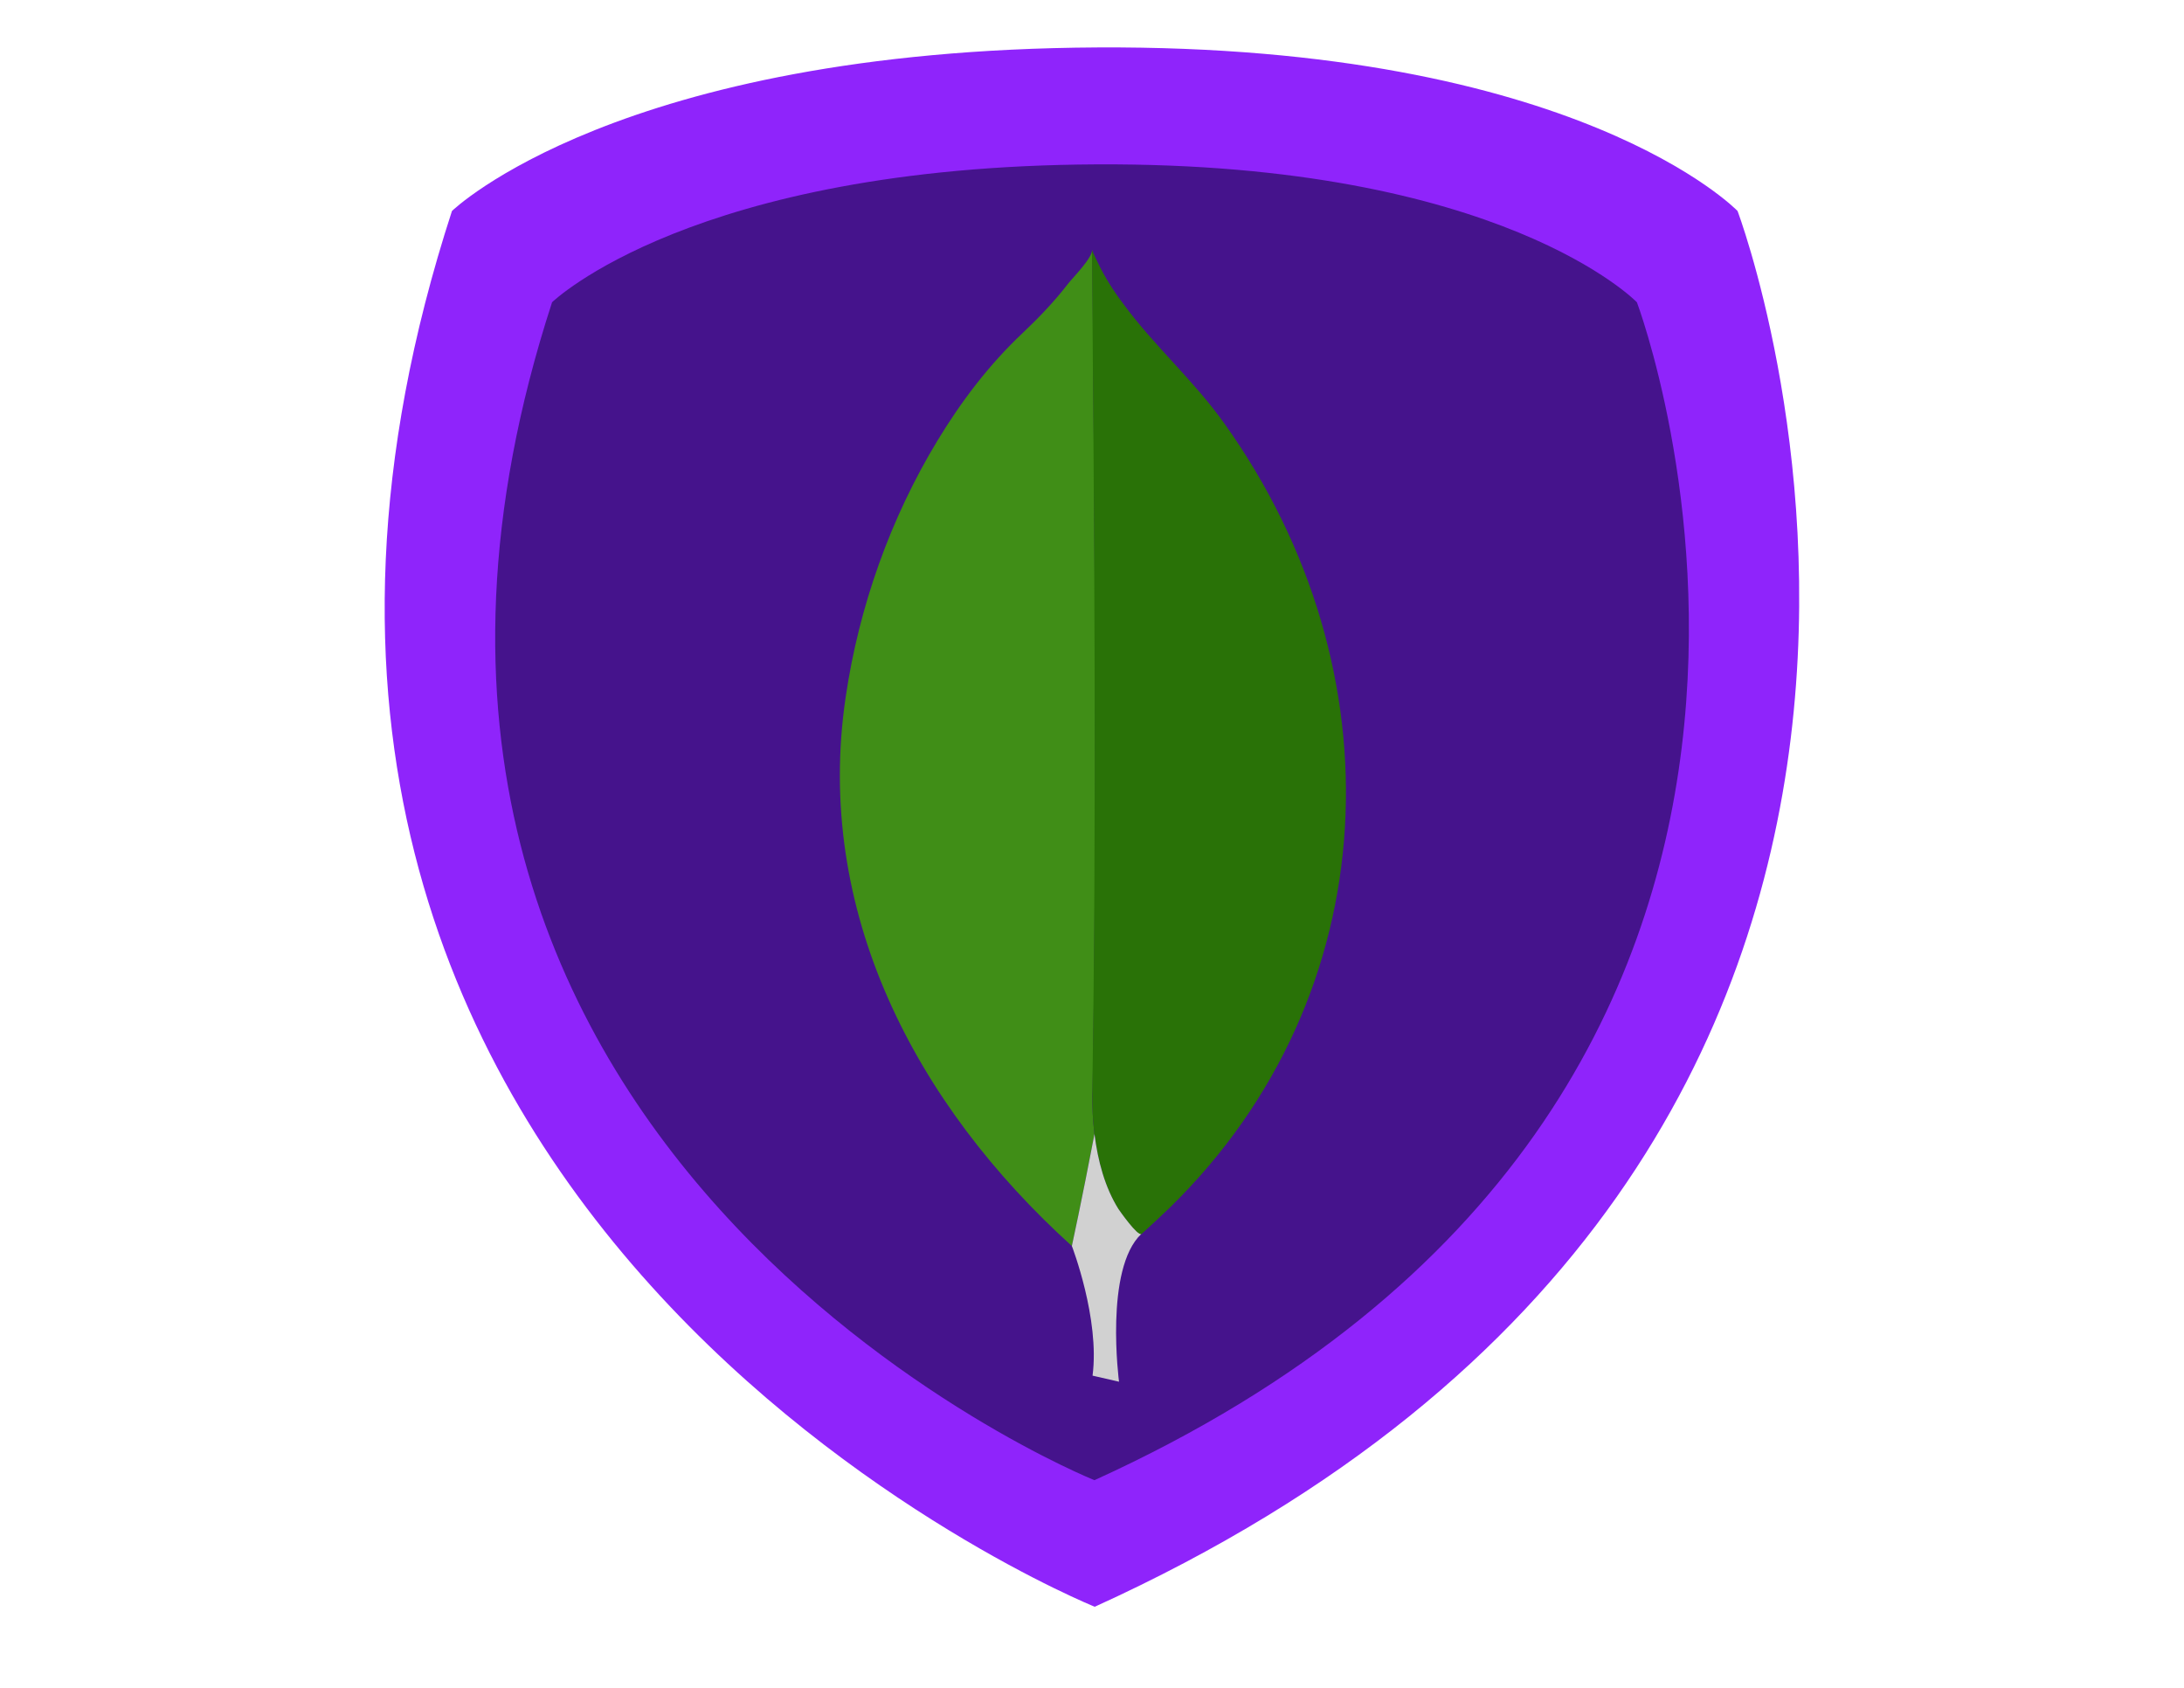
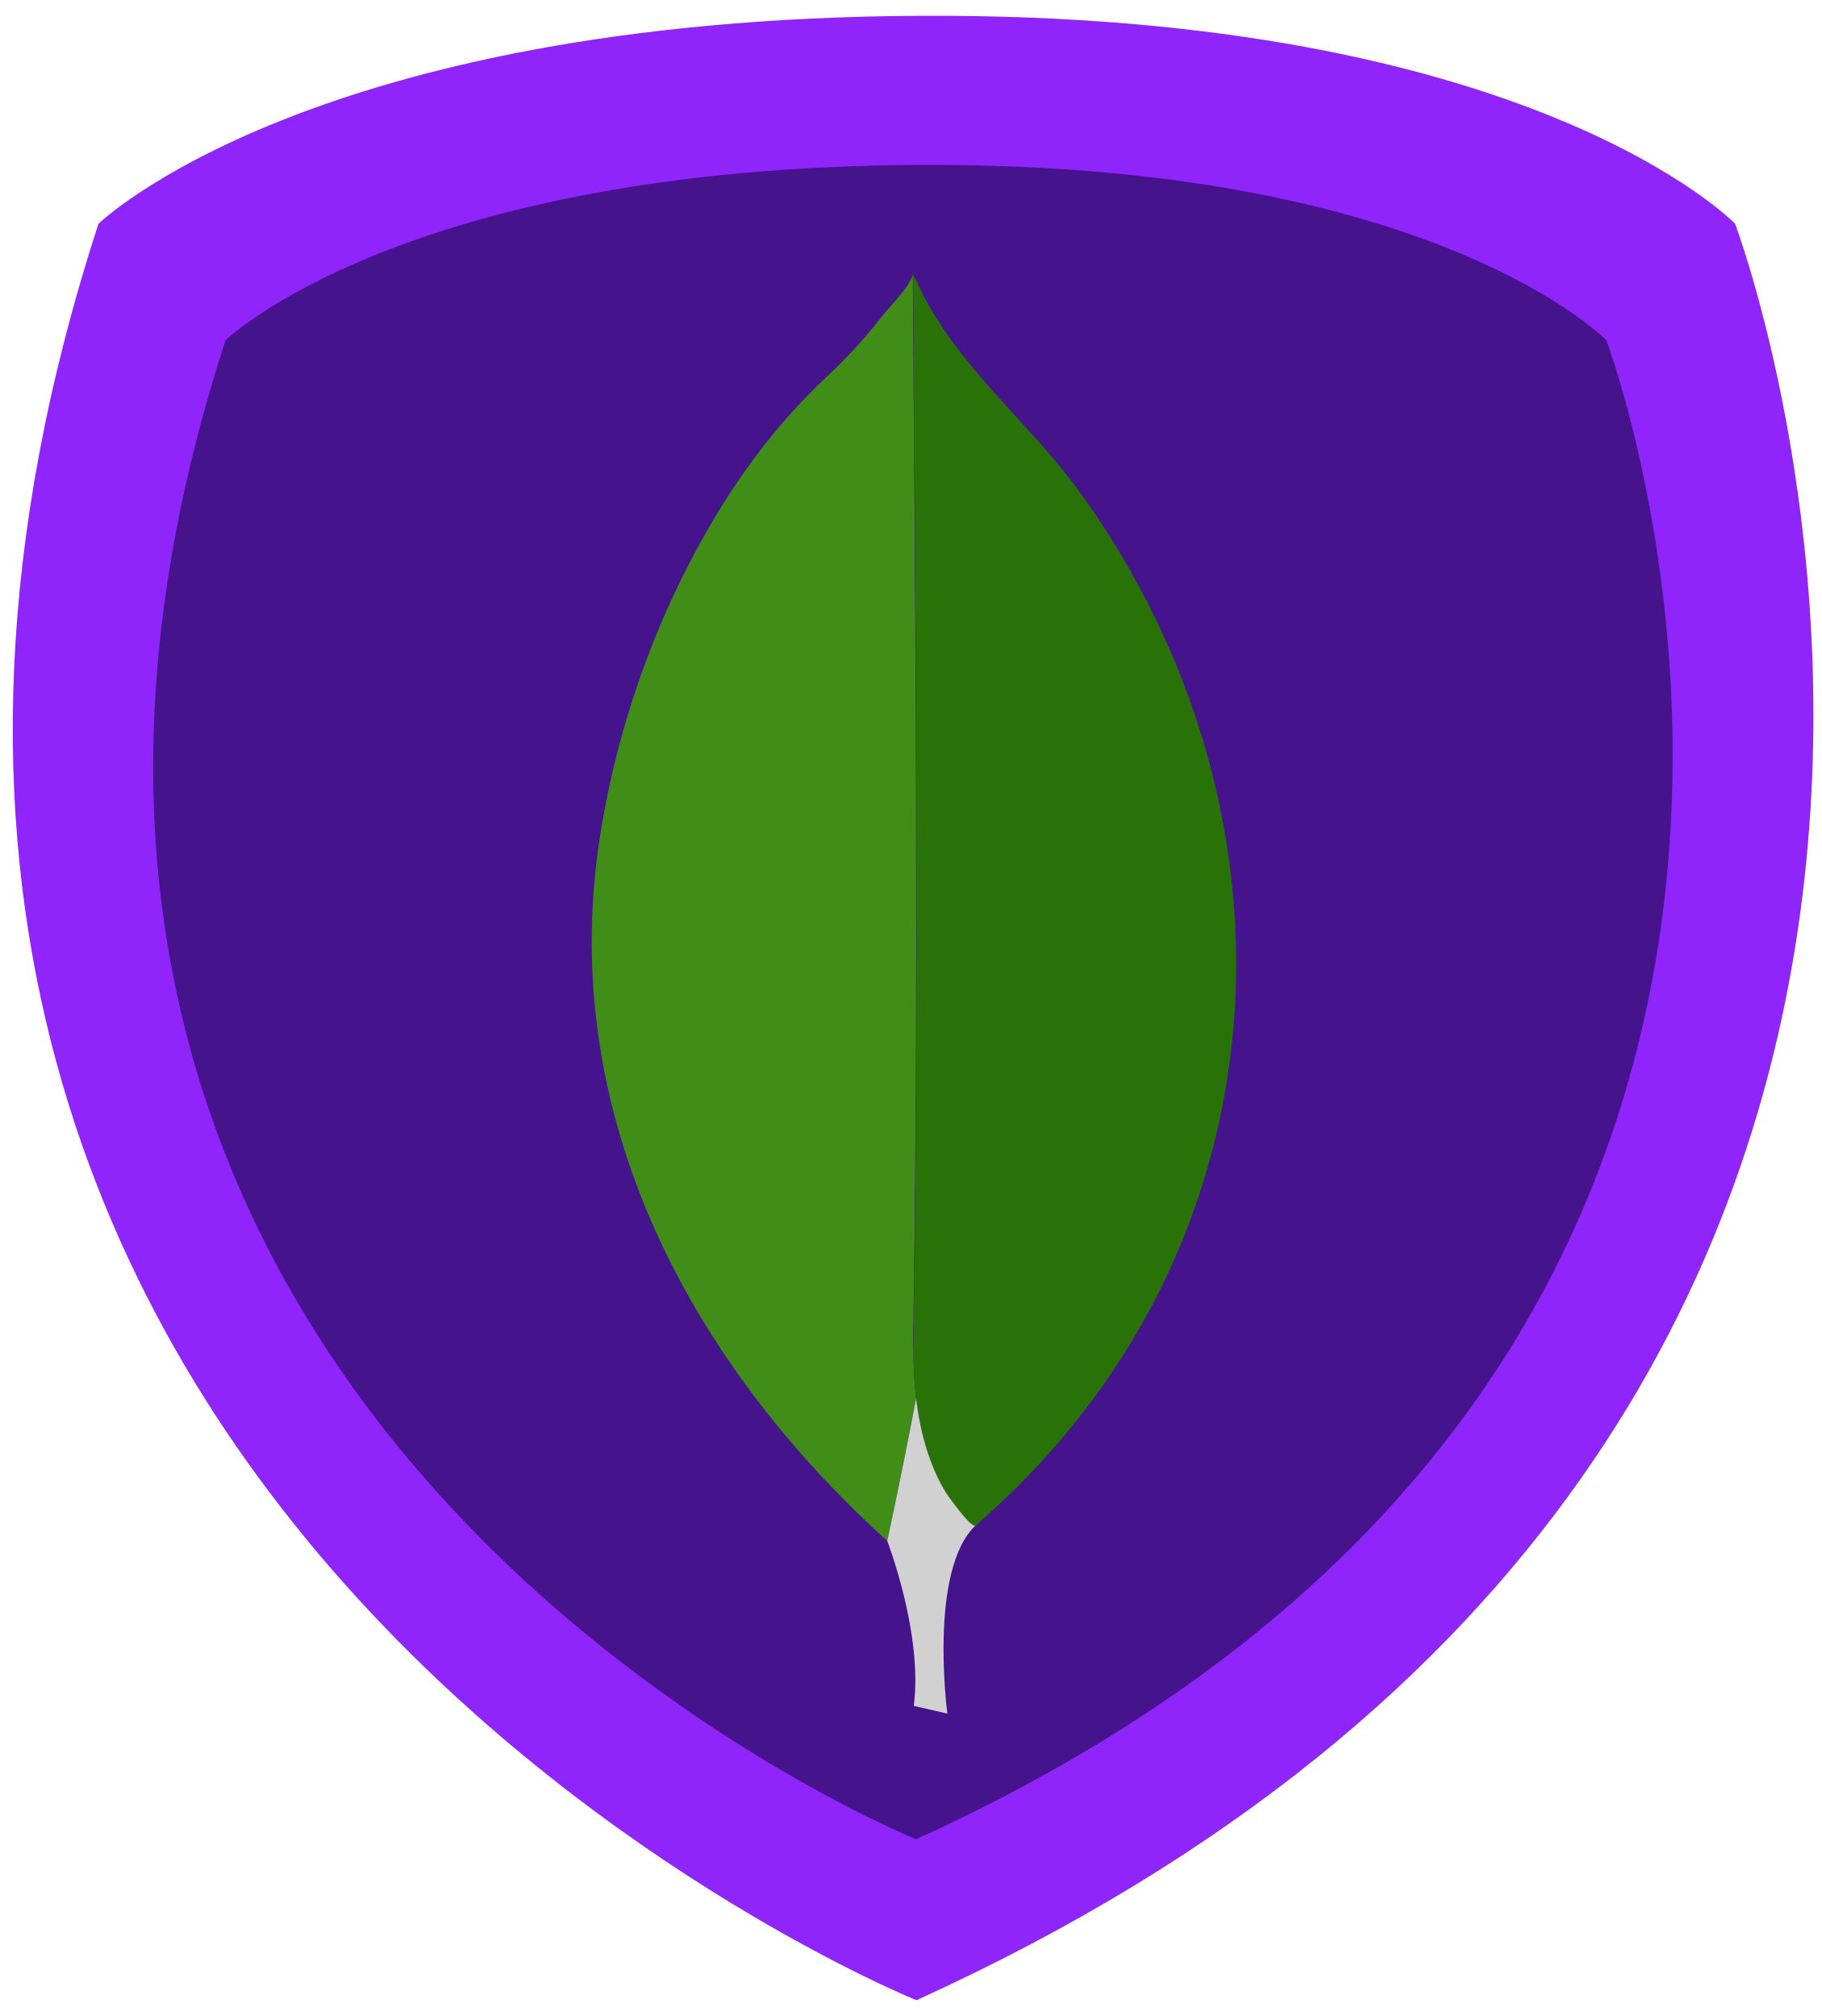
- <svg xmlns="http://www.w3.org/2000/svg" version="1.1" id="Layer_1" x="0px" y="0px" viewBox="0 0 792 612" style="enable-background:new 0 0 792 612;" xml:space="preserve">
+ <svg xmlns="http://www.w3.org/2000/svg" version="1.1" id="Layer_1" x="0px" y="0px" viewBox="0 0 542 600" style="enable-background:new 0 0 542 600;" xml:space="preserve">
  <style type="text/css">
	.st0{fill:#8F24FB;}
	.st1{fill:#45138C;}
	.st2{fill:#408E17;}
	.st3{fill:#297207;}
	.st4{fill:#D1D1D1;}
</style>
-   <path class="st0" d="M163.9,76.5c0,0,60.1-58.4,234.2-59.3c174.1-0.9,232,59.3,232,59.3S759.2,418,397,582.6  C397,582.6,45.4,440.8,163.9,76.5z" />
-   <path class="st1" d="M200.2,109.6c0,0,50.7-49.3,197.6-50c146.9-0.7,195.8,50,195.8,50s108.9,288.2-196.7,427.1  C396.9,536.8,100.1,417.1,200.2,109.6z" />
-   <path class="st2" d="M396.1,397.2c0,4.5,0.2,9.2,0.8,14c-4.7,24.6-8.2,40.6-8.2,40.6c-56.7-51.3-93.6-121.5-82-199.2  c4.8-32.6,16.2-64.7,33.3-92.9c8.6-14.2,18.7-27.5,30.8-38.9c6-5.7,11.4-11.3,16.5-17.9c1.8-2.3,8.8-9.3,8.8-12.4  c0.8,101.8,1.8,203.5,0.1,305.3C396.1,396.3,396.1,396.8,396.1,397.2z" />
-   <path class="st3" d="M424.3,437.8c-3.4,3.3-6.9,6.5-10.4,9.7c-1.2,1.1-7.9-8.4-8.3-9c-4.9-7.8-7.5-17.6-8.7-27.2  c-0.6-4.8-0.8-9.5-0.8-14c0-0.4,0-0.9,0-1.3c1.6-101.8,0.7-203.5-0.1-305.3c0,0,0.7,1.7,2.1,4.5c2.6,5.4,5.7,10.3,9.2,14.9  c11.2,15.3,25.6,27.8,36.8,43.6C507.7,242.8,503.4,360.4,424.3,437.8z" />
-   <path class="st4" d="M405.8,501l-9.6-2.2c2.7-20.6-7.5-47-7.5-47s3.5-16,8.2-40.6c1.2,9.7,3.8,19.4,8.7,27.2c0.4,0.6,7,10,8.3,9  C400.4,460.1,405.8,501,405.8,501z" />
+   <path class="st0" d="M29.3,66.6c0,0,62.7-61,244.6-61.9s242.4,61.9,242.4,61.9S651,423.3,272.7,595.3  C272.7,595.3-94.5,447.2,29.3,66.6z" />
+   <path class="st1" d="M67.1,101.3c0,0,52.9-51.5,206.4-52.2C426.9,48.3,478,101.3,478,101.3s113.8,301-205.4,446.1  C272.6,547.4-37.4,422.4,67.1,101.3z" />
+   <path class="st2" d="M271.8,401.6c0,4.7,0.2,9.6,0.8,14.6c-4.9,25.7-8.6,42.4-8.6,42.4c-59.2-53.6-97.8-126.9-85.7-208.1  c5.1-34,17-67.5,34.7-97c8.9-14.8,19.6-28.7,32.2-40.6c6.3-5.9,11.9-11.8,17.2-18.7c1.8-2.4,9.2-9.7,9.2-12.9  c0.8,106.3,1.8,212.5,0.1,318.8C271.8,400.7,271.8,401.1,271.8,401.6z" />
+   <path class="st3" d="M301.2,444c-3.5,3.4-7.2,6.8-10.9,10.1c-1.3,1.1-8.2-8.7-8.6-9.4c-5.2-8.2-7.9-18.3-9.1-28.4  c-0.6-5-0.8-9.9-0.8-14.6c0-0.5,0-0.9,0-1.4c1.7-106.3,0.7-212.5-0.1-318.8c0,0,0.8,1.8,2.2,4.7c2.7,5.6,6,10.7,9.6,15.6  c11.7,16,26.7,29.1,38.5,45.6C388.3,240.3,383.8,363.2,301.2,444z" />
+   <path class="st4" d="M281.9,510l-10-2.3c2.8-21.5-7.9-49.1-7.9-49.1s3.7-16.7,8.6-42.4c1.2,10.1,4,20.3,9.1,28.4  c0.4,0.6,7.4,10.5,8.6,9.4C276.2,467.3,281.9,510,281.9,510z" />
</svg>
